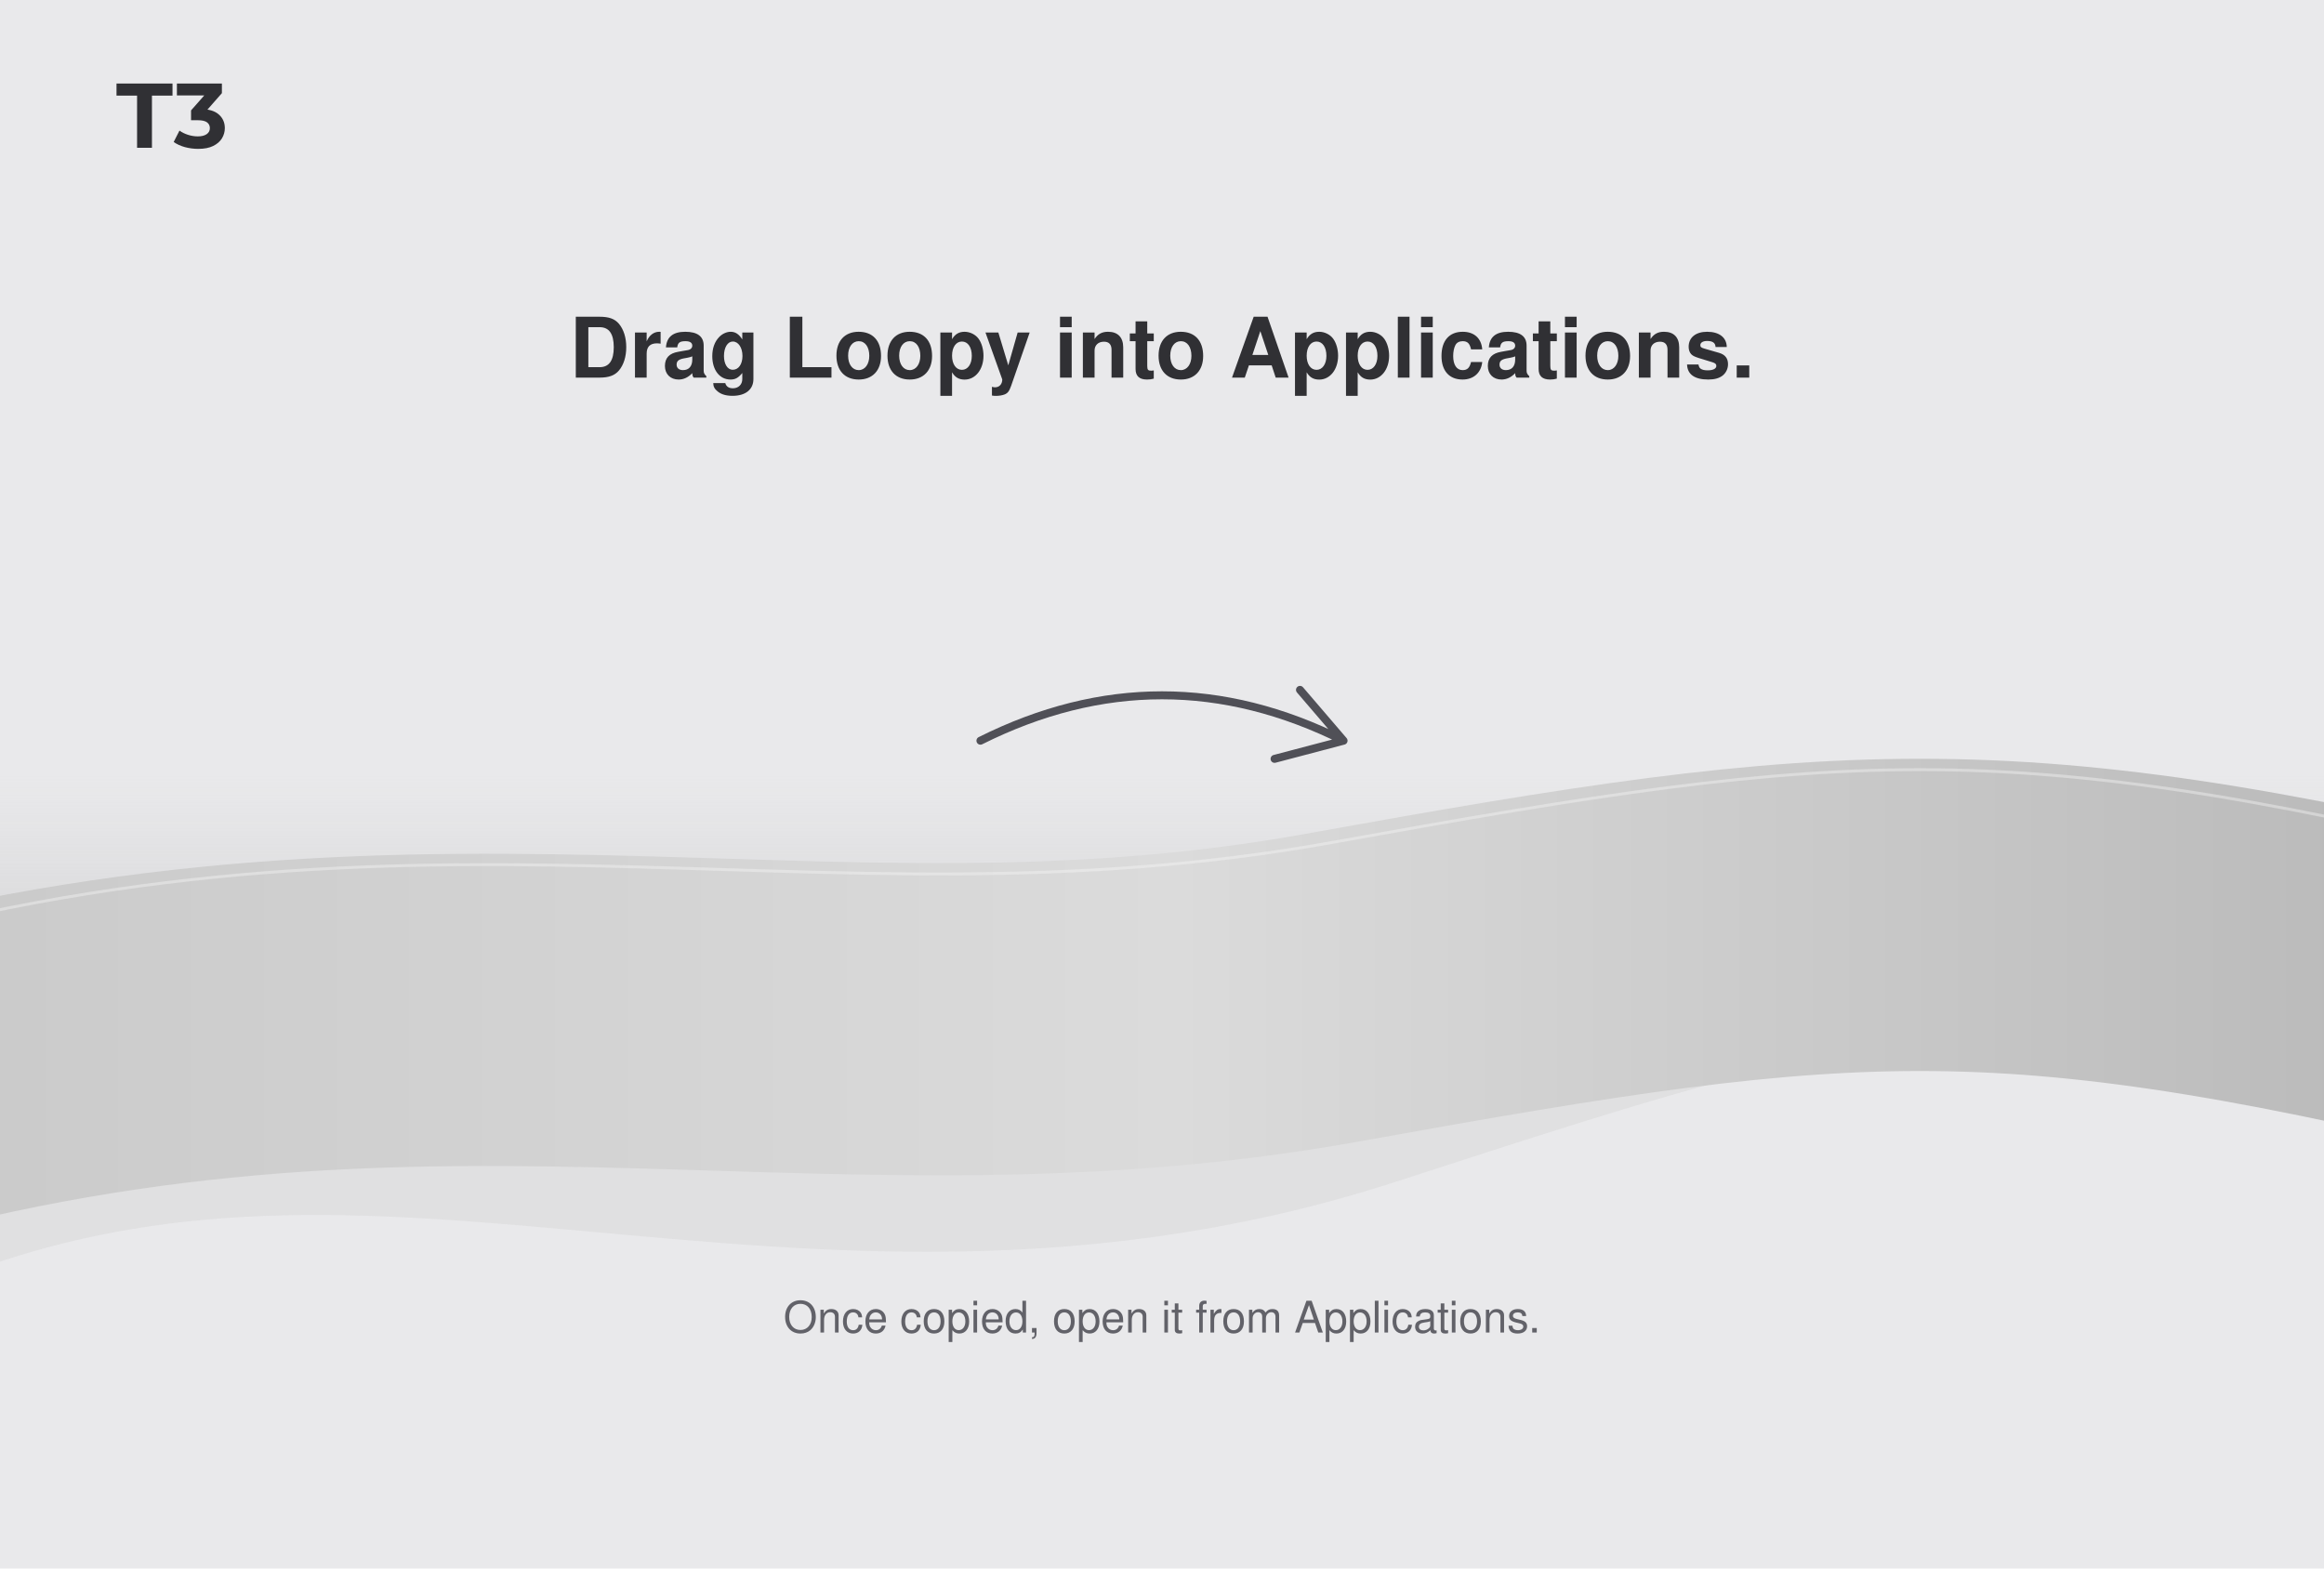
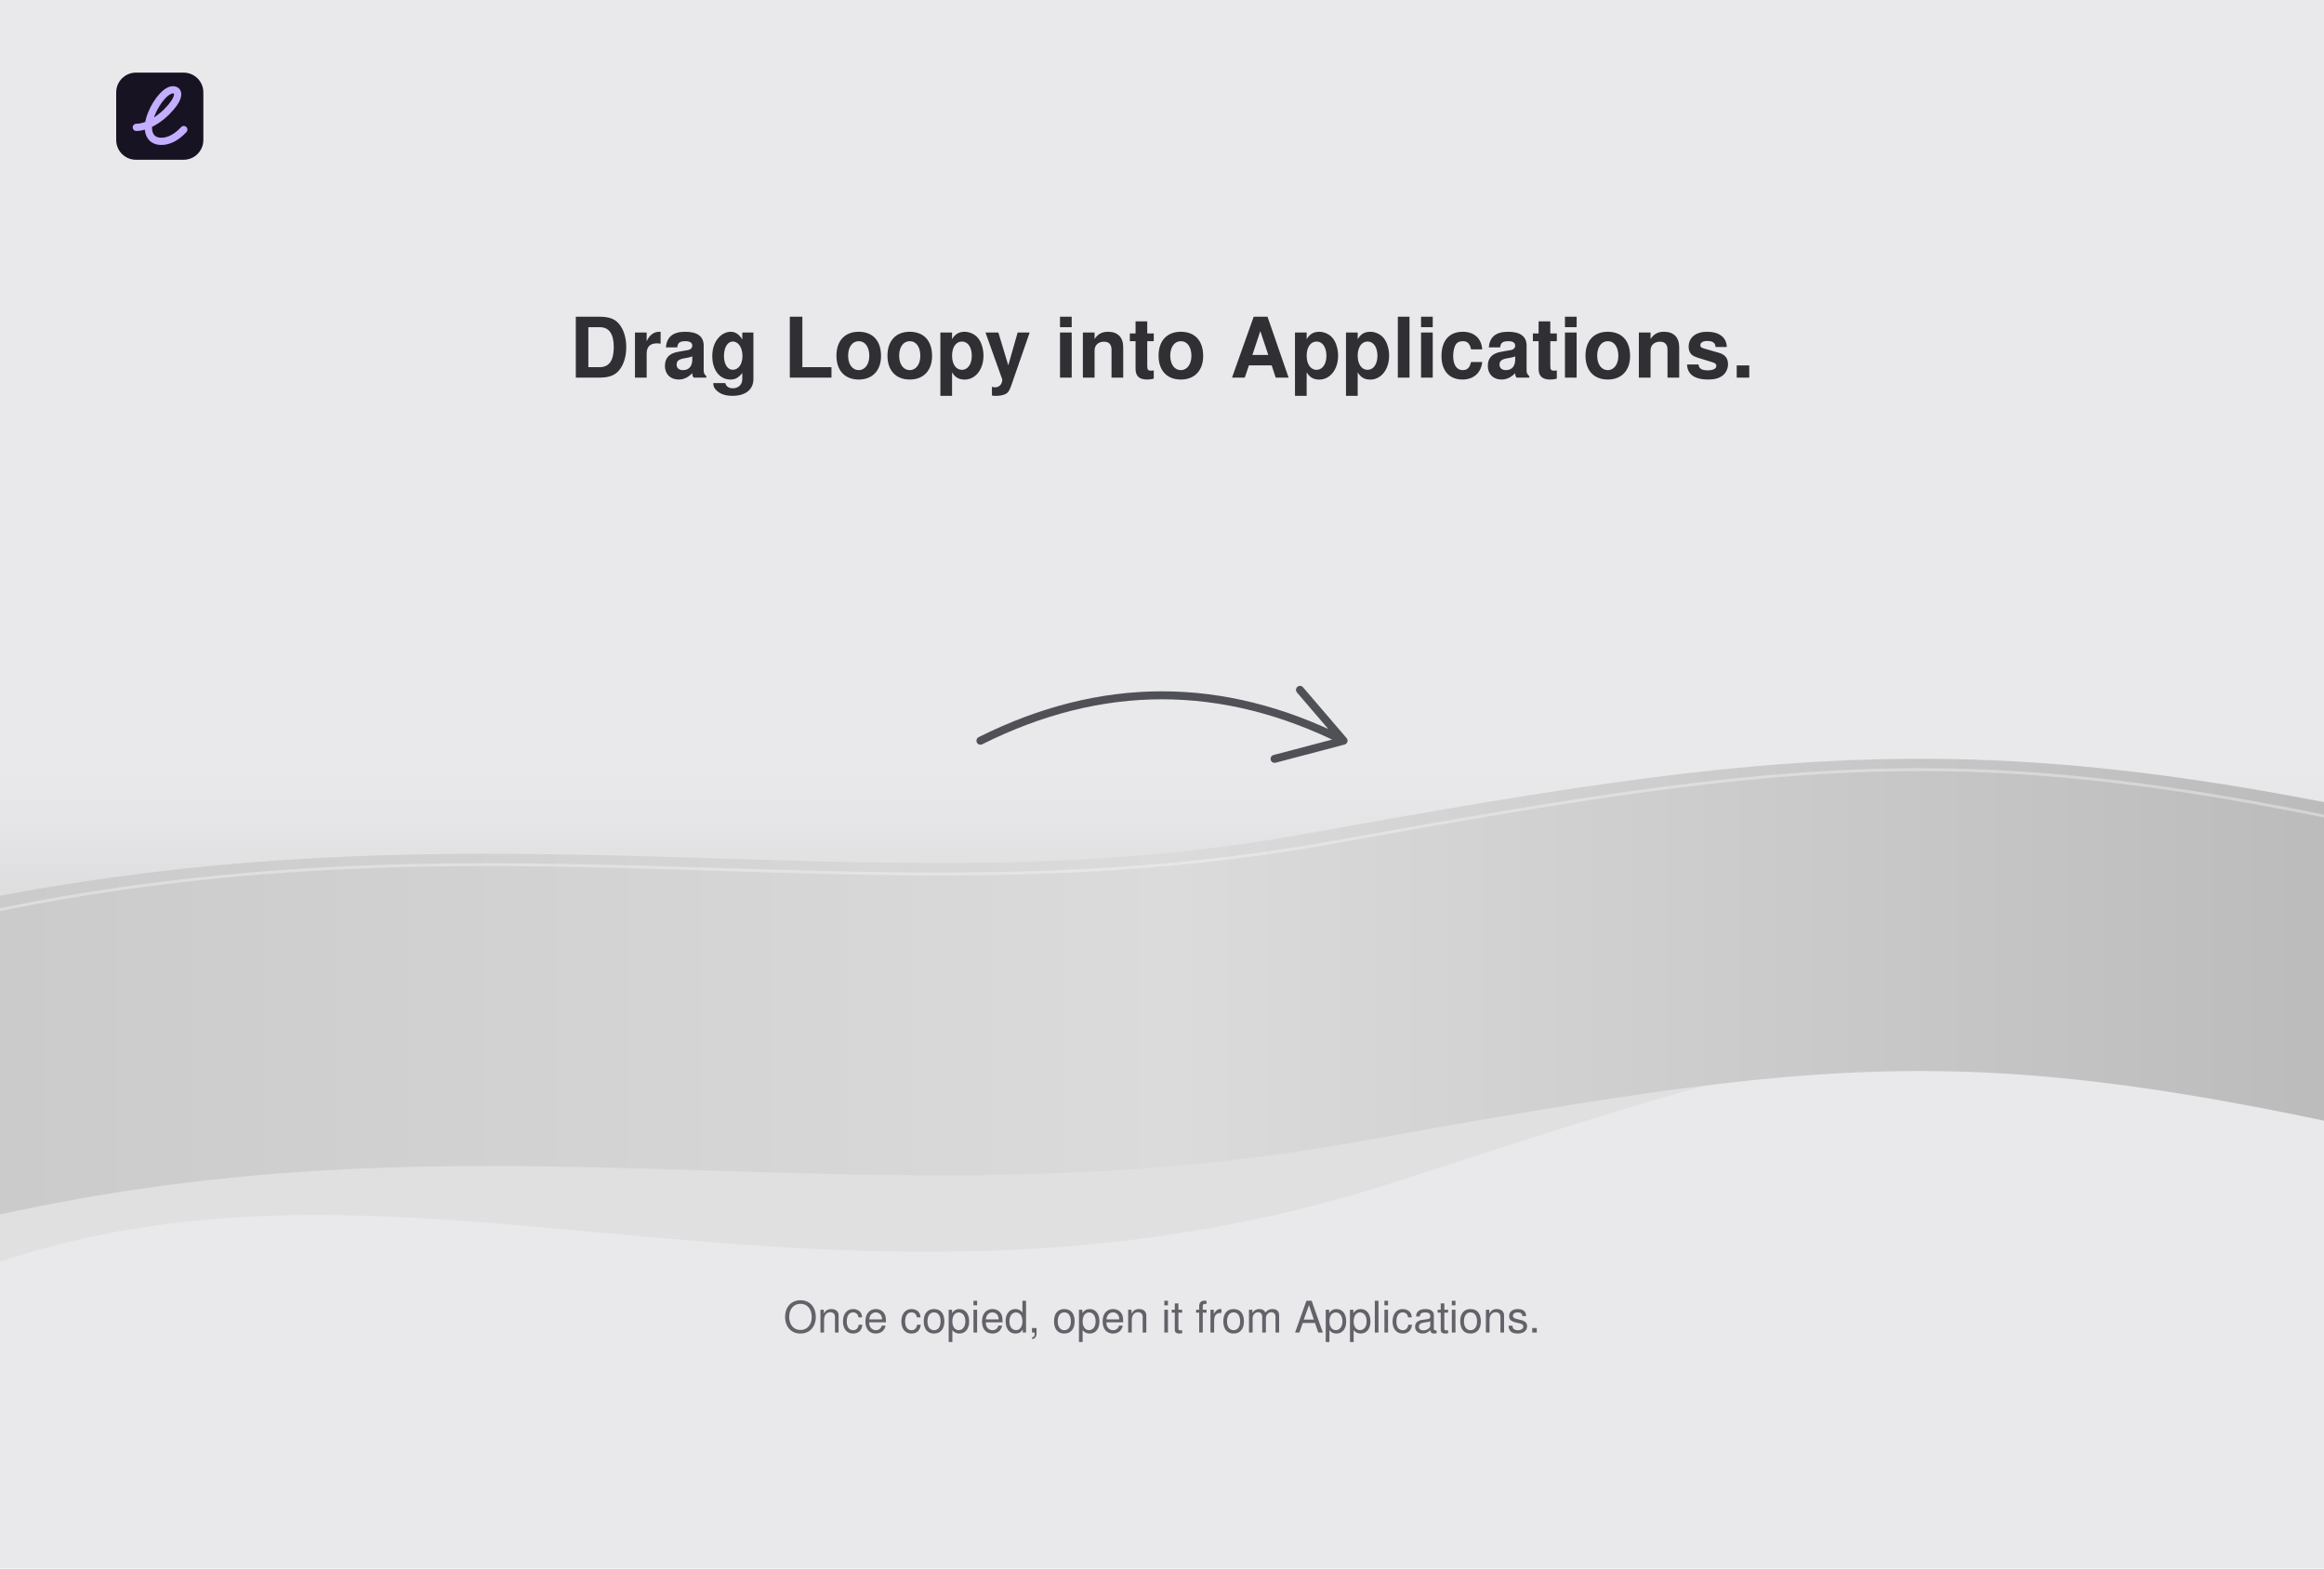
<svg xmlns="http://www.w3.org/2000/svg" width="1280" height="864" viewBox="0 0 640 432">
  <defs>
    <linearGradient id="veil" x1="0" y1="0" x2="0" y2="1">
      <stop stop-color="#B7B7B7" stop-opacity="0" />
      <stop offset=".55" stop-color="#A5A5A5" stop-opacity=".24" />
      <stop offset="1" stop-color="#D1D1D1" stop-opacity=".4" />
    </linearGradient>
    <linearGradient id="silk" x1="0" y1="0" x2="1" y2="0">
      <stop stop-color="#C8C8C8" />
      <stop offset=".5" stop-color="#DBDBDB" />
      <stop offset="1" stop-color="#B5B5B5" />
    </linearGradient>
  </defs>
  <rect width="640" height="432" fill="#E9E9EB" />
  <path d="M-60 293C95 220 214 304 362 256S559 191 707 257" stroke="url(#veil)" stroke-width="146" fill="none" opacity="1" stroke-linecap="round" stroke-linejoin="round" />
  <path d="M-60 306C113 252 223 298 367 272S553 242 707 280" stroke="url(#silk)" stroke-width="86" fill="none" opacity="1" stroke-linecap="round" stroke-linejoin="round" />
  <path d="M-60 266C113 212 223 258 367 232S553 202 707 240" stroke="#F5F5F5" stroke-width="0.8" fill="none" opacity="0.42" stroke-linecap="round" stroke-linejoin="round" />
-   <svg x="32" y="23" width="30" height="18" viewBox="15.531 37 94.394 56.96" fill="#303034">
-     <path d="M33.451 93V47.56H15.531V37H64.331V47.56H46.411V93H33.451ZM86.725 93.96C82.832 93.96 78.965 93.453 75.125 92.44C71.285 91.373 68.032 89.88 65.365 87.96L70.405 78.04C72.539 79.587 75.019 80.813 77.845 81.72C80.672 82.627 83.525 83.08 86.405 83.08C89.659 83.08 92.219 82.44 94.085 81.16C95.952 79.88 96.885 78.12 96.885 75.88C96.885 73.747 96.059 72.067 94.405 70.84C92.752 69.613 90.085 69 86.405 69H80.485V60.44L96.085 42.76L97.525 47.4H68.165V37H107.365V45.4L91.845 63.08L85.285 59.32H89.045C95.925 59.32 101.125 60.867 104.645 63.96C108.165 67.053 109.925 71.027 109.925 75.88C109.925 79.027 109.099 81.987 107.445 84.76C105.792 87.48 103.259 89.693 99.845 91.4C96.432 93.107 92.059 93.96 86.725 93.96Z" />
+   <svg x="32" y="20" width="24" height="24" viewBox="0 0 128 128">
+     <rect width="128" height="128" rx="29" fill="#171322" />
+     <path d="M22 84c24 0 53-22 68-44 9-13 7-22 0-23-12-3-31 18-41 43-11 27-5 48 16 49 15 1 30-8 42-21" transform="translate(11.52 11.52) scale(.82)" fill="none" stroke="#C4AEFF" stroke-width="13" stroke-linecap="round" stroke-linejoin="round" />
  </svg>
  <text x="320" y="104" fill="#303034" font-family="Helvetica" font-size="23" font-weight="700" text-anchor="middle">Drag Loopy into Applications.</text>
  <path d="M270 204Q320 179 370 204M358 190L370 204L351 209" stroke="#505057" stroke-width="2.2" fill="none" opacity="1" stroke-linecap="round" stroke-linejoin="round" />
  <text x="320" y="367" fill="#626269" font-family="Helvetica" font-size="12" font-weight="400" text-anchor="middle">Once copied, open it from Applications.</text>
</svg>
